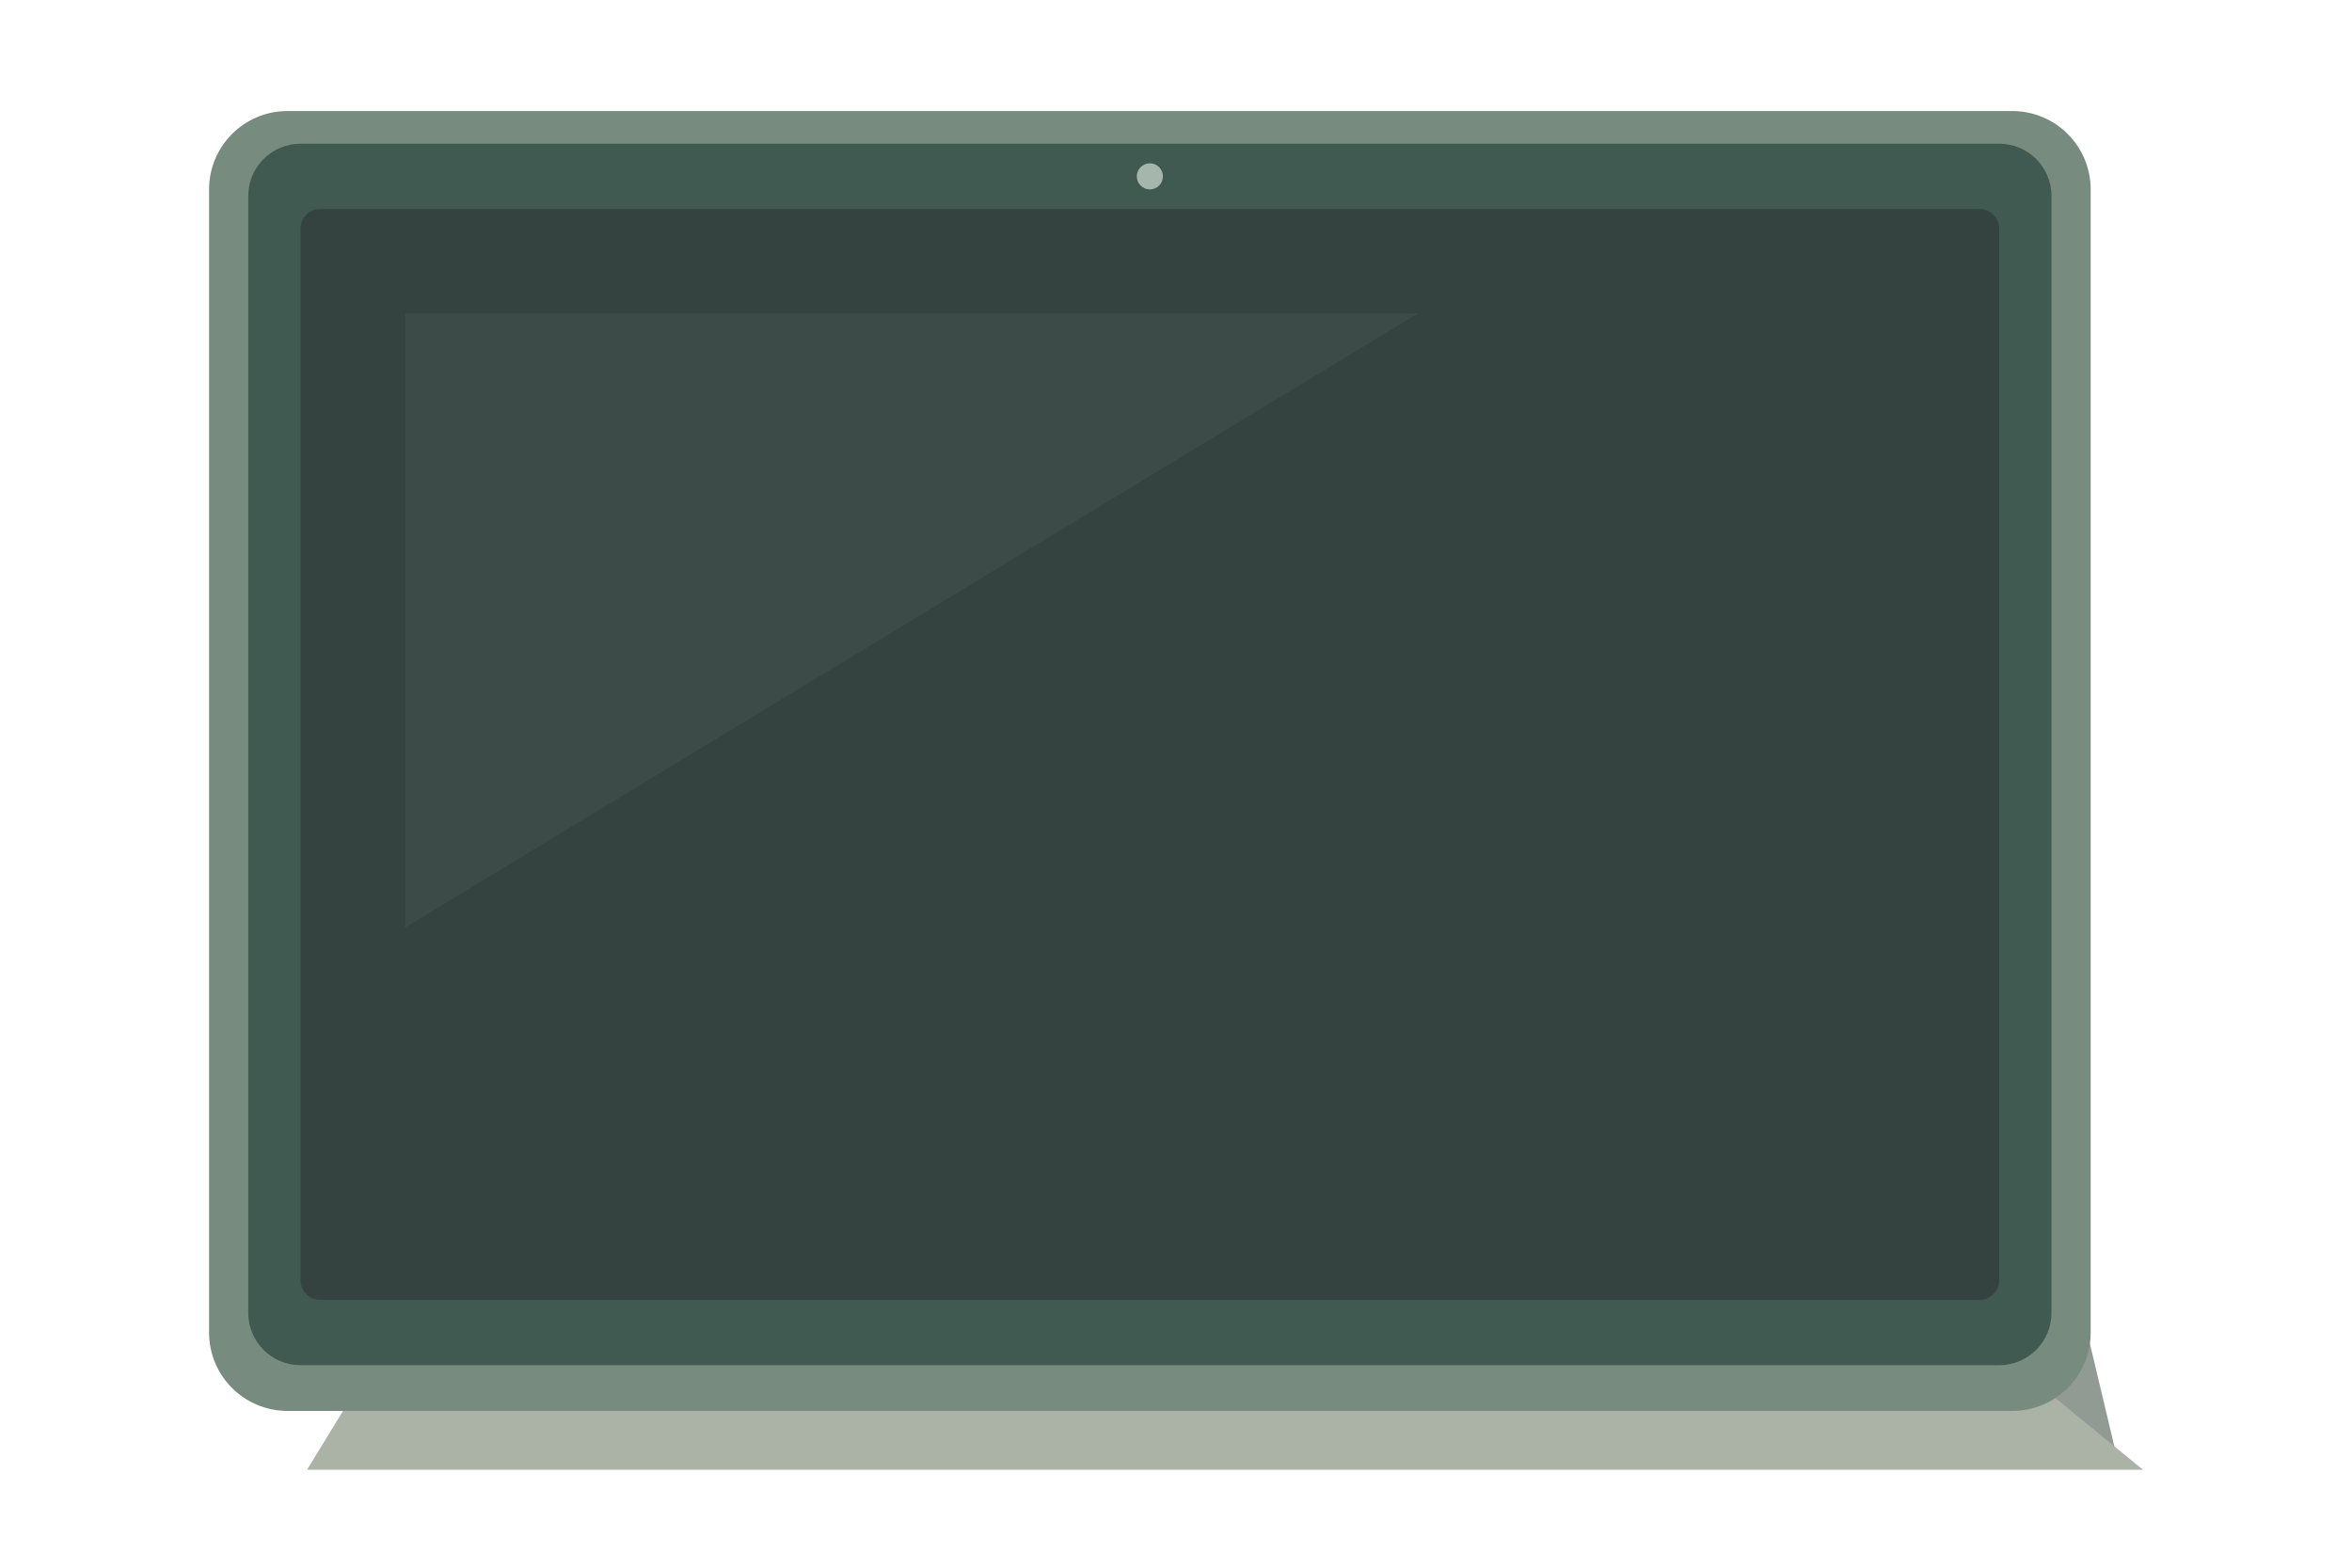
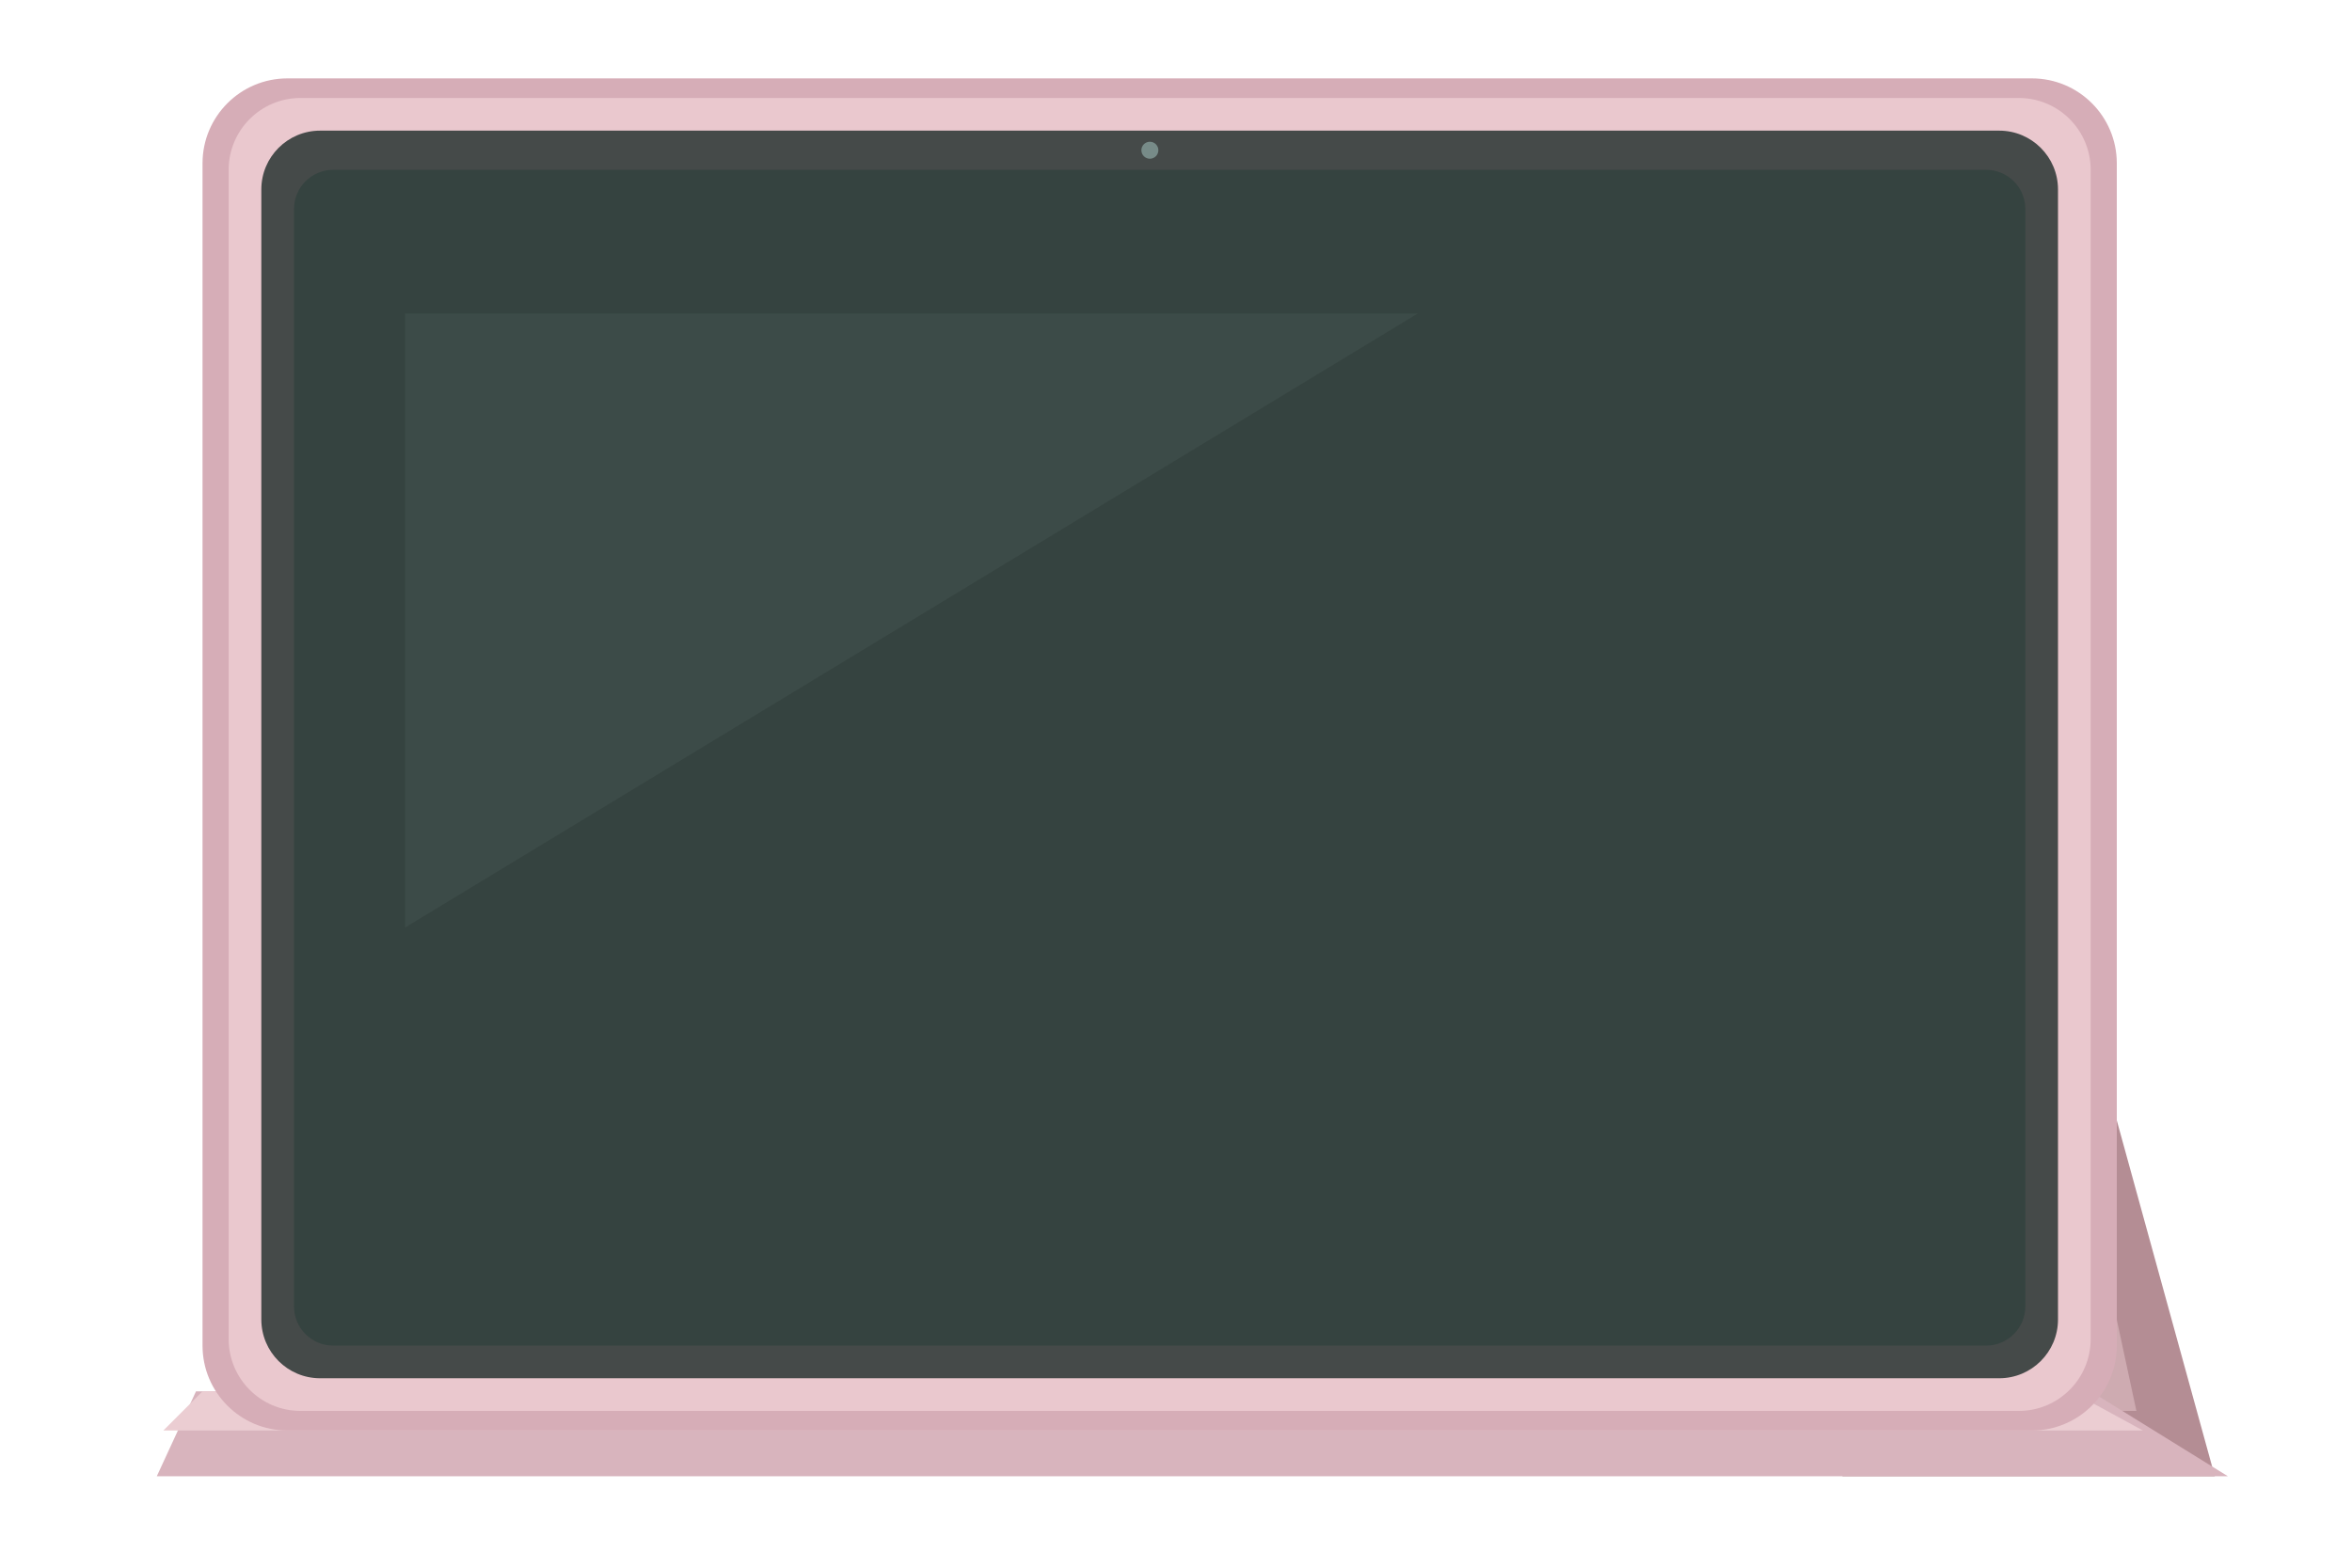
<svg xmlns="http://www.w3.org/2000/svg" viewBox="0 0 360 240">
-   <path fill="#929b93" d="M62 69 83 223 324 223 285 59Z" />
-   <path fill="#aab3a6" d="M58 207h248l22 18H47Z" />
-   <rect x="32" y="17" width="288" height="199" rx="12" fill="#778b7f" />
-   <rect x="38" y="22" width="276" height="187" rx="8" fill="#405951" />
-   <rect x="46" y="32" width="260" height="167" rx="3" fill="#354340" />
-   <circle cx="176" cy="27" r="2" fill="#a5b7ac" />
+   <path fill="#b48d94" d="m301 88 38 138h-57Z" />
+   <path fill="#ceabb1" d="m304 109 23 107h-40Z" />
+   <path fill="#d8b4bd" d="M30 213h290l21 13H24Z" />
+   <path fill="#ebcdd2" d="M31 213h286l11 6H25Z" />
+   <rect x="31" y="12" width="293" height="207" rx="13" fill="#d6adb7" />
+   <rect x="35" y="15" width="285" height="201" rx="11" fill="#eac8ce" />
+   <rect x="40" y="20" width="275" height="191" rx="9" fill="#454a49" />
+   <rect x="45" y="26" width="265" height="180" rx="6" fill="#354340" />
+   <circle cx="176" cy="23" r="1.3" fill="#778b88" />
  <path d="M62 48h155L62 142Z" fill="#7d9690" opacity=".10" />
</svg>
